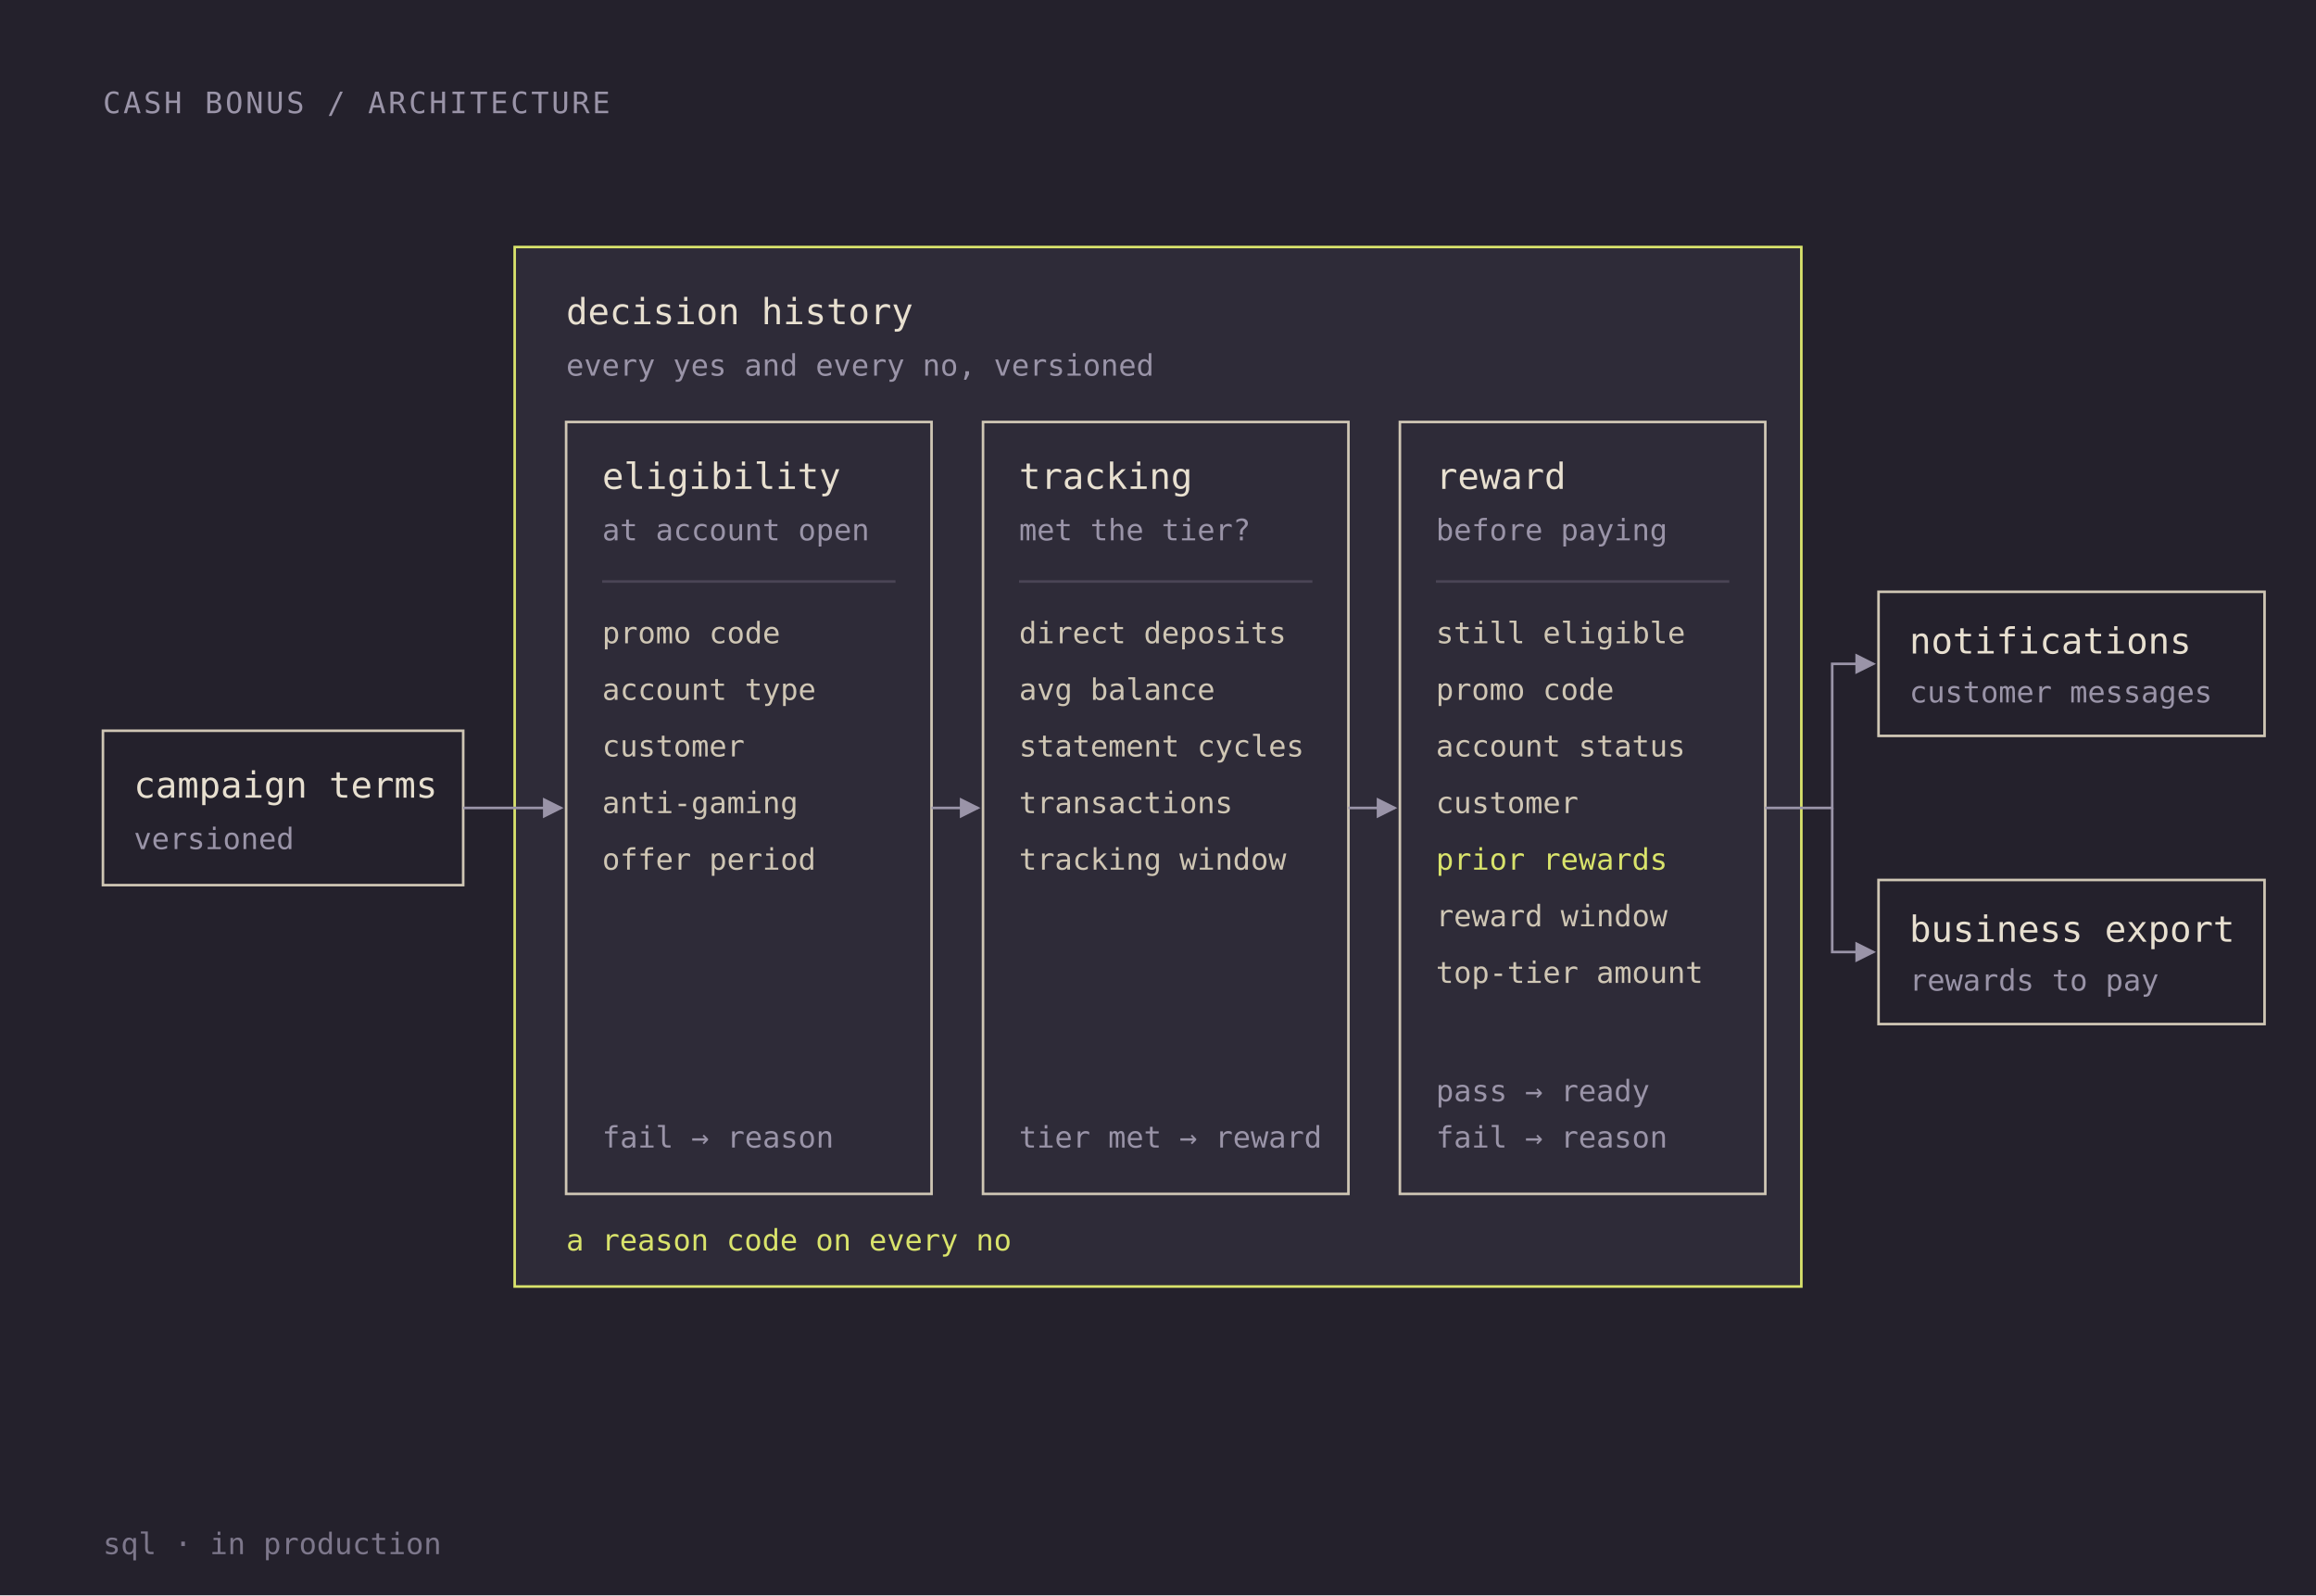
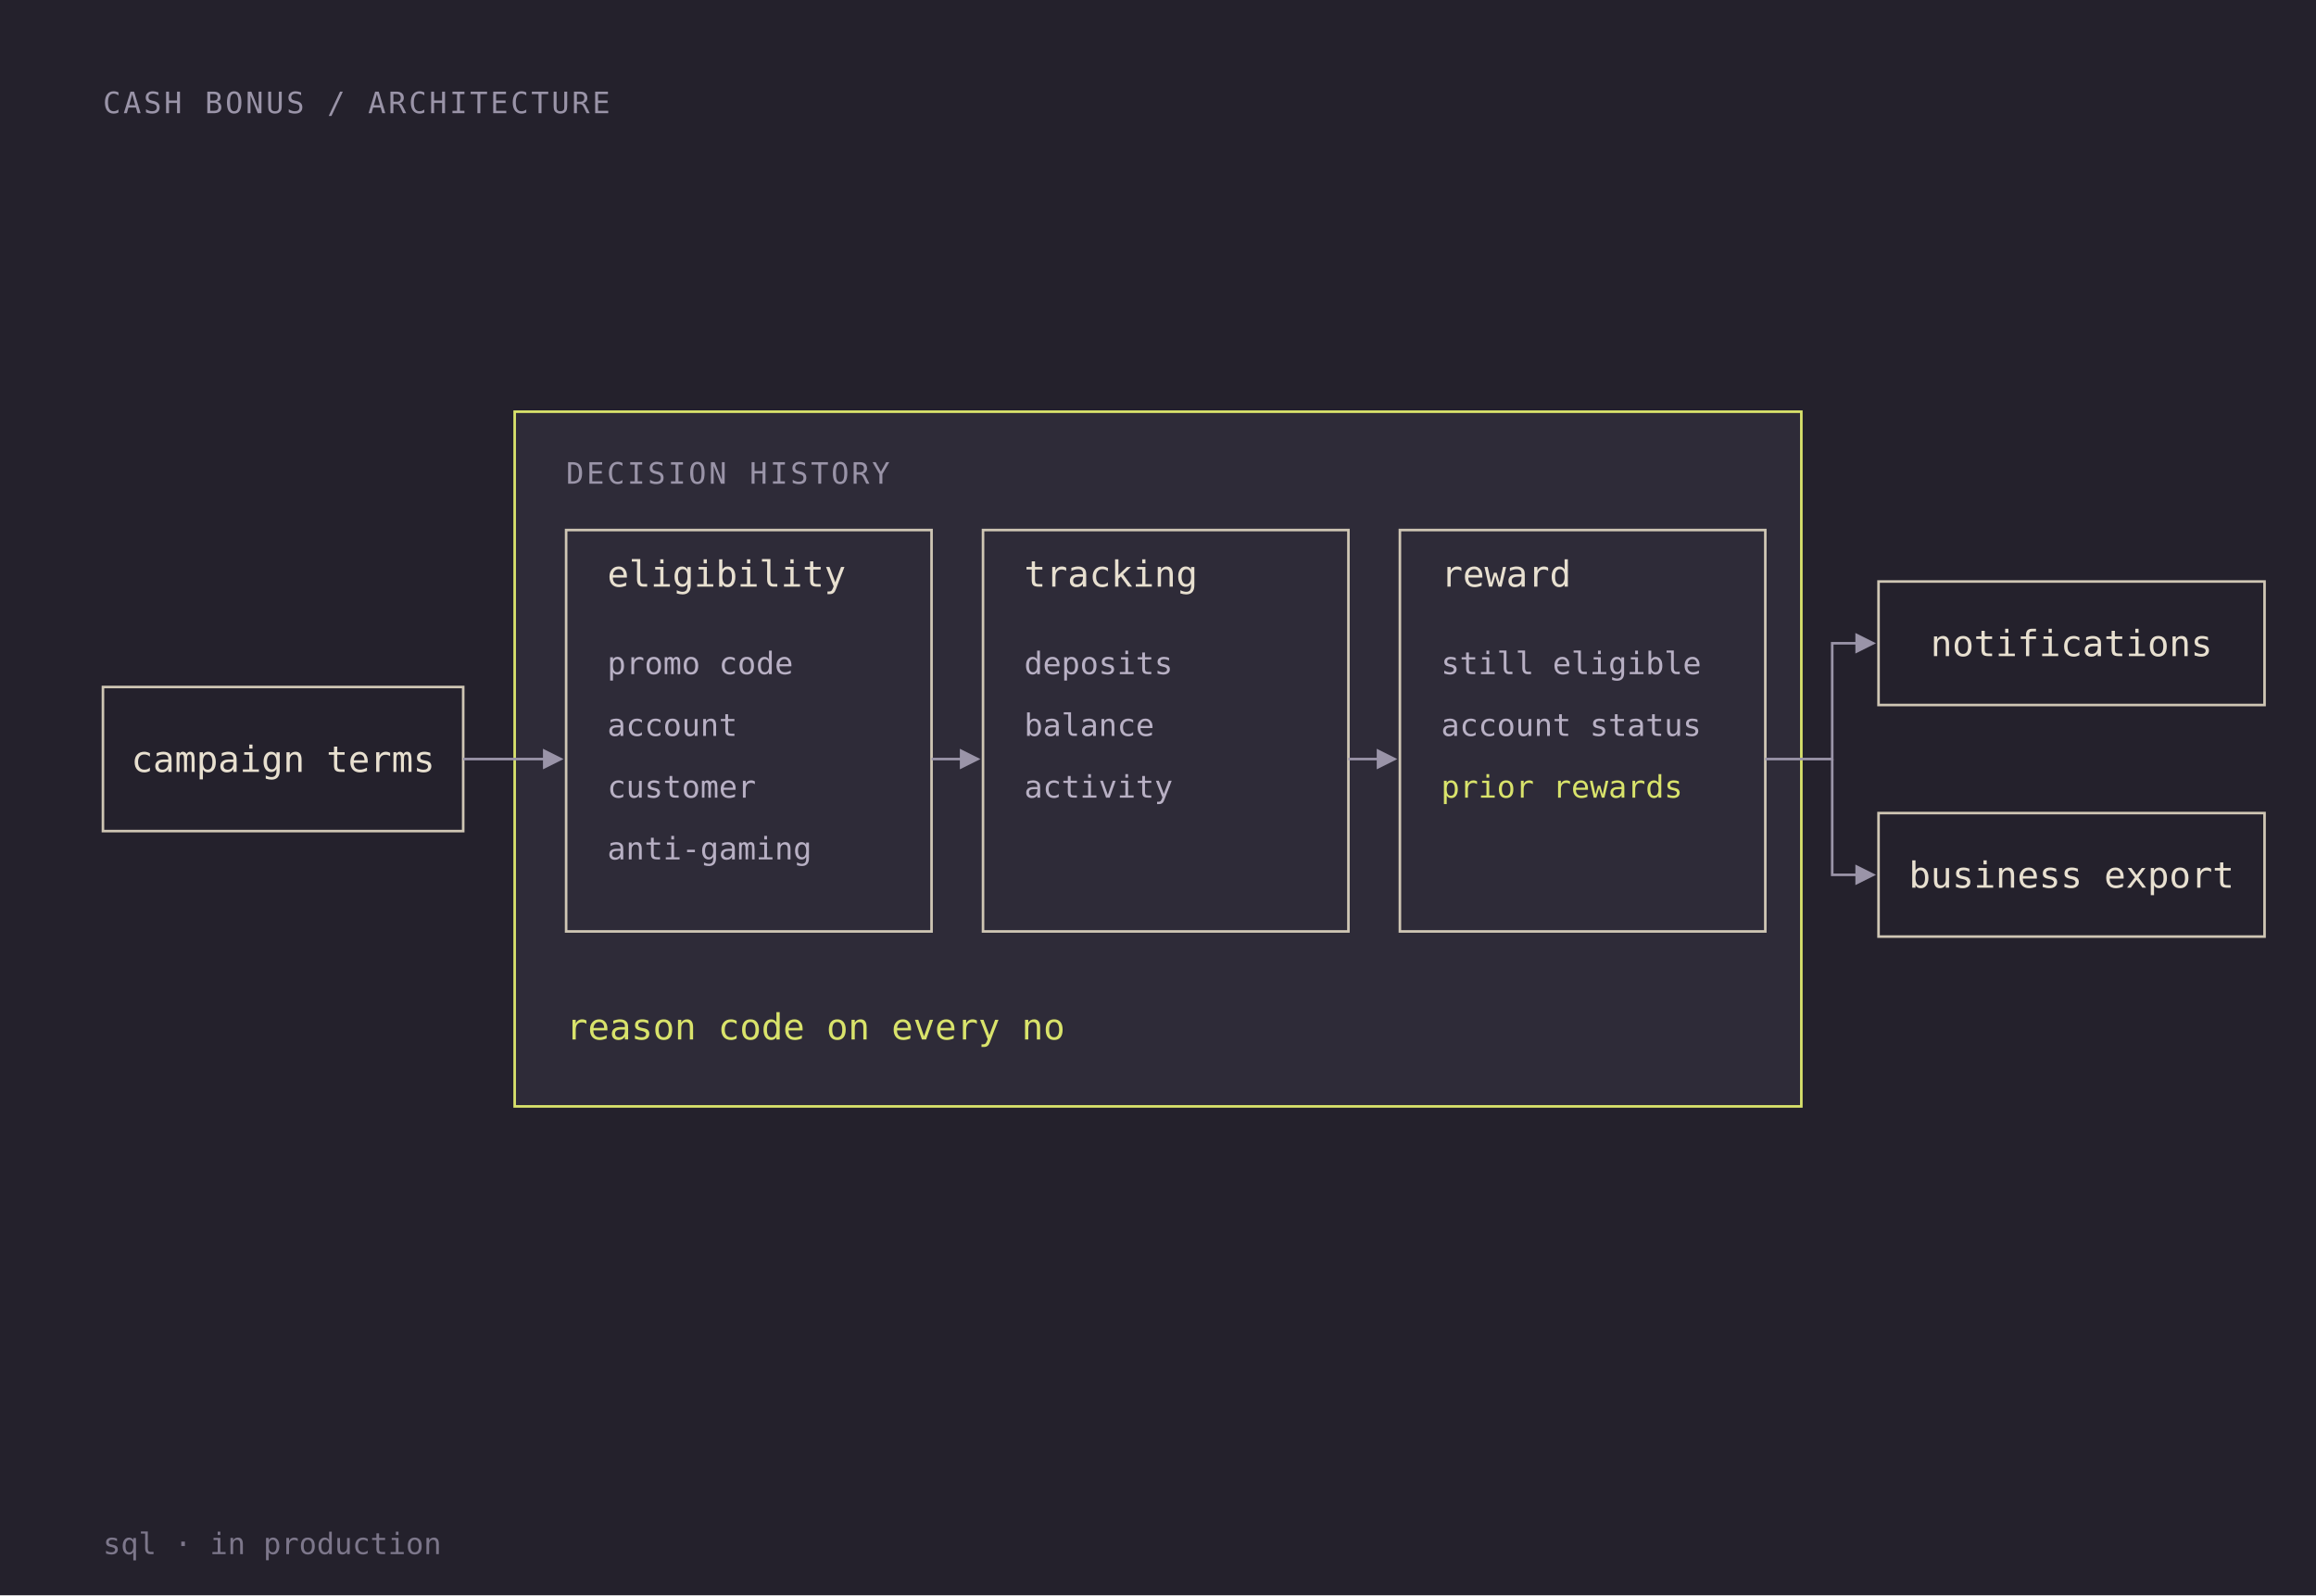
- <svg xmlns="http://www.w3.org/2000/svg" viewBox="0 0 900 620" role="img" aria-label="Cash Bonus architecture, read left to right. Versioned campaign terms feed a decision history with three stages. Eligibility checks the account when it opens: promo code, account type, customer, anti-gaming and offer period. Tracking checks whether the customer met the tier: direct deposits, average balance, statement cycles, transactions and the tracking window. Reward re-checks the account right before paying: still eligible, promo code, account status, customer, prior rewards, reward window and the top-tier amount. Every failed check records a reason code. Reward-ready accounts drive customer notifications and the business export of rewards to pay.">
+ <svg xmlns="http://www.w3.org/2000/svg" viewBox="0 0 900 620" role="img" aria-label="Cash Bonus architecture: campaign terms feed three stages. Eligibility checks the promo code, account, customer and anti-gaming rules. Tracking checks deposits, balance and activity. Reward re-checks eligibility, account status and prior rewards right before paying. Every failed check records a reason code. Accounts that pass drive customer notifications and the business export of rewards to pay.">
  <defs>
    <marker id="arrow" viewBox="0 0 8 8" refX="7" refY="4" markerWidth="8" markerHeight="8" orient="auto-start-reverse">
      <path d="M0,0 L8,4 L0,8 z" fill="#9a94a8" />
    </marker>
    <style>
      .mono { font-family: "IBM Plex Mono", "JetBrains Mono", ui-monospace, monospace; }
      .label { font-size: 14px; fill: #e8e0d0; }
      .sec { font-size: 11.5px; fill: #9a94a8; }
-       .item { font-size: 11.5px; fill: #cfc6b4; }
+       .item { font-size: 12px; fill: #b8b0c4; }
      .accent { fill: #d9e36b; }
      .muted { fill: #7d778b; }
      .box { fill: none; stroke: #cfc6b4; stroke-width: 1; }
      .hi { fill: #2e2b38; stroke: #d9e36b; stroke-width: 1; }
      .line { fill: none; stroke: #9a94a8; stroke-width: 1; }
-       .rule { stroke: #4a4555; stroke-width: 1; }
    </style>
  </defs>
  <rect width="900" height="620" fill="#24212c" />
  <text x="40" y="44" class="mono sec" letter-spacing="1">CASH BONUS / ARCHITECTURE</text>
-   <rect x="40" y="284" width="140" height="60" class="box" />
-   <text x="52" y="310" class="mono label">campaign terms</text>
-   <text x="52" y="330" class="mono sec">versioned</text>
-   <rect x="200" y="96" width="500" height="404" class="hi" />
-   <text x="220" y="126" class="mono label">decision history</text>
-   <text x="220" y="146" class="mono sec">every yes and every no, versioned</text>
-   <rect x="220" y="164" width="142" height="300" class="box" />
-   <text x="234" y="190" class="mono label">eligibility</text>
-   <text x="234" y="210" class="mono sec">at account open</text>
-   <line x1="234" y1="226" x2="348" y2="226" class="rule" />
-   <text x="234" y="250" class="mono item">promo code</text>
-   <text x="234" y="272" class="mono item">account type</text>
-   <text x="234" y="294" class="mono item">customer</text>
-   <text x="234" y="316" class="mono item">anti-gaming</text>
-   <text x="234" y="338" class="mono item">offer period</text>
-   <text x="234" y="446" class="mono sec">fail → reason</text>
-   <rect x="382" y="164" width="142" height="300" class="box" />
-   <text x="396" y="190" class="mono label">tracking</text>
-   <text x="396" y="210" class="mono sec">met the tier?</text>
-   <line x1="396" y1="226" x2="510" y2="226" class="rule" />
-   <text x="396" y="250" class="mono item">direct deposits</text>
-   <text x="396" y="272" class="mono item">avg balance</text>
-   <text x="396" y="294" class="mono item">statement cycles</text>
-   <text x="396" y="316" class="mono item">transactions</text>
-   <text x="396" y="338" class="mono item">tracking window</text>
-   <text x="396" y="446" class="mono sec">tier met → reward</text>
-   <rect x="544" y="164" width="142" height="300" class="box" />
-   <text x="558" y="190" class="mono label">reward</text>
-   <text x="558" y="210" class="mono sec">before paying</text>
-   <line x1="558" y1="226" x2="672" y2="226" class="rule" />
-   <text x="558" y="250" class="mono item">still eligible</text>
-   <text x="558" y="272" class="mono item">promo code</text>
-   <text x="558" y="294" class="mono item">account status</text>
-   <text x="558" y="316" class="mono item">customer</text>
-   <text x="558" y="338" class="mono item accent">prior rewards</text>
-   <text x="558" y="360" class="mono item">reward window</text>
-   <text x="558" y="382" class="mono item">top-tier amount</text>
-   <text x="558" y="428" class="mono sec">pass → ready</text>
-   <text x="558" y="446" class="mono sec">fail → reason</text>
-   <path d="M180 314 H218" class="line" marker-end="url(#arrow)" />
-   <path d="M362 314 H380" class="line" marker-end="url(#arrow)" />
-   <path d="M524 314 H542" class="line" marker-end="url(#arrow)" />
-   <text x="220" y="486" class="mono sec accent" font-size="14">a reason code on every no</text>
-   <path d="M686 314 H712 V258 H728" class="line" marker-end="url(#arrow)" />
-   <path d="M712 314 V370 H728" class="line" marker-end="url(#arrow)" />
-   <rect x="730" y="230" width="150" height="56" class="box" />
-   <text x="742" y="254" class="mono label">notifications</text>
-   <text x="742" y="273" class="mono sec">customer messages</text>
-   <rect x="730" y="342" width="150" height="56" class="box" />
-   <text x="742" y="366" class="mono label">business export</text>
-   <text x="742" y="385" class="mono sec">rewards to pay</text>
+   <rect x="200" y="160" width="500" height="270" class="hi" />
+   <text x="220" y="188" class="mono sec" letter-spacing="1">DECISION HISTORY</text>
+   <rect x="220" y="206" width="142" height="156" class="box" />
+   <text x="236" y="228" class="mono label">eligibility</text>
+   <text x="236" y="262" class="mono item">promo code</text>
+   <text x="236" y="286" class="mono item">account</text>
+   <text x="236" y="310" class="mono item">customer</text>
+   <text x="236" y="334" class="mono item">anti-gaming</text>
+   <rect x="382" y="206" width="142" height="156" class="box" />
+   <text x="398" y="228" class="mono label">tracking</text>
+   <text x="398" y="262" class="mono item">deposits</text>
+   <text x="398" y="286" class="mono item">balance</text>
+   <text x="398" y="310" class="mono item">activity</text>
+   <rect x="544" y="206" width="142" height="156" class="box" />
+   <text x="560" y="228" class="mono label">reward</text>
+   <text x="560" y="262" class="mono item">still eligible</text>
+   <text x="560" y="286" class="mono item">account status</text>
+   <text x="560" y="310" class="mono item accent">prior rewards</text>
+   <text x="220" y="404" class="mono accent" font-size="14">reason code on every no</text>
+   <rect x="40" y="267" width="140" height="56" class="box" />
+   <text x="110" y="300" text-anchor="middle" class="mono label">campaign terms</text>
+   <path d="M180 295 H218" class="line" marker-end="url(#arrow)" />
+   <path d="M362 295 H380" class="line" marker-end="url(#arrow)" />
+   <path d="M524 295 H542" class="line" marker-end="url(#arrow)" />
+   <path d="M686 295 H712 V250 H728" class="line" marker-end="url(#arrow)" />
+   <path d="M712 295 V340 H728" class="line" marker-end="url(#arrow)" />
+   <rect x="730" y="226" width="150" height="48" class="box" />
+   <text x="805" y="255" text-anchor="middle" class="mono label">notifications</text>
+   <rect x="730" y="316" width="150" height="48" class="box" />
+   <text x="805" y="345" text-anchor="middle" class="mono label">business export</text>
  <text x="40" y="604" class="mono sec muted">sql · in production</text>
</svg>
